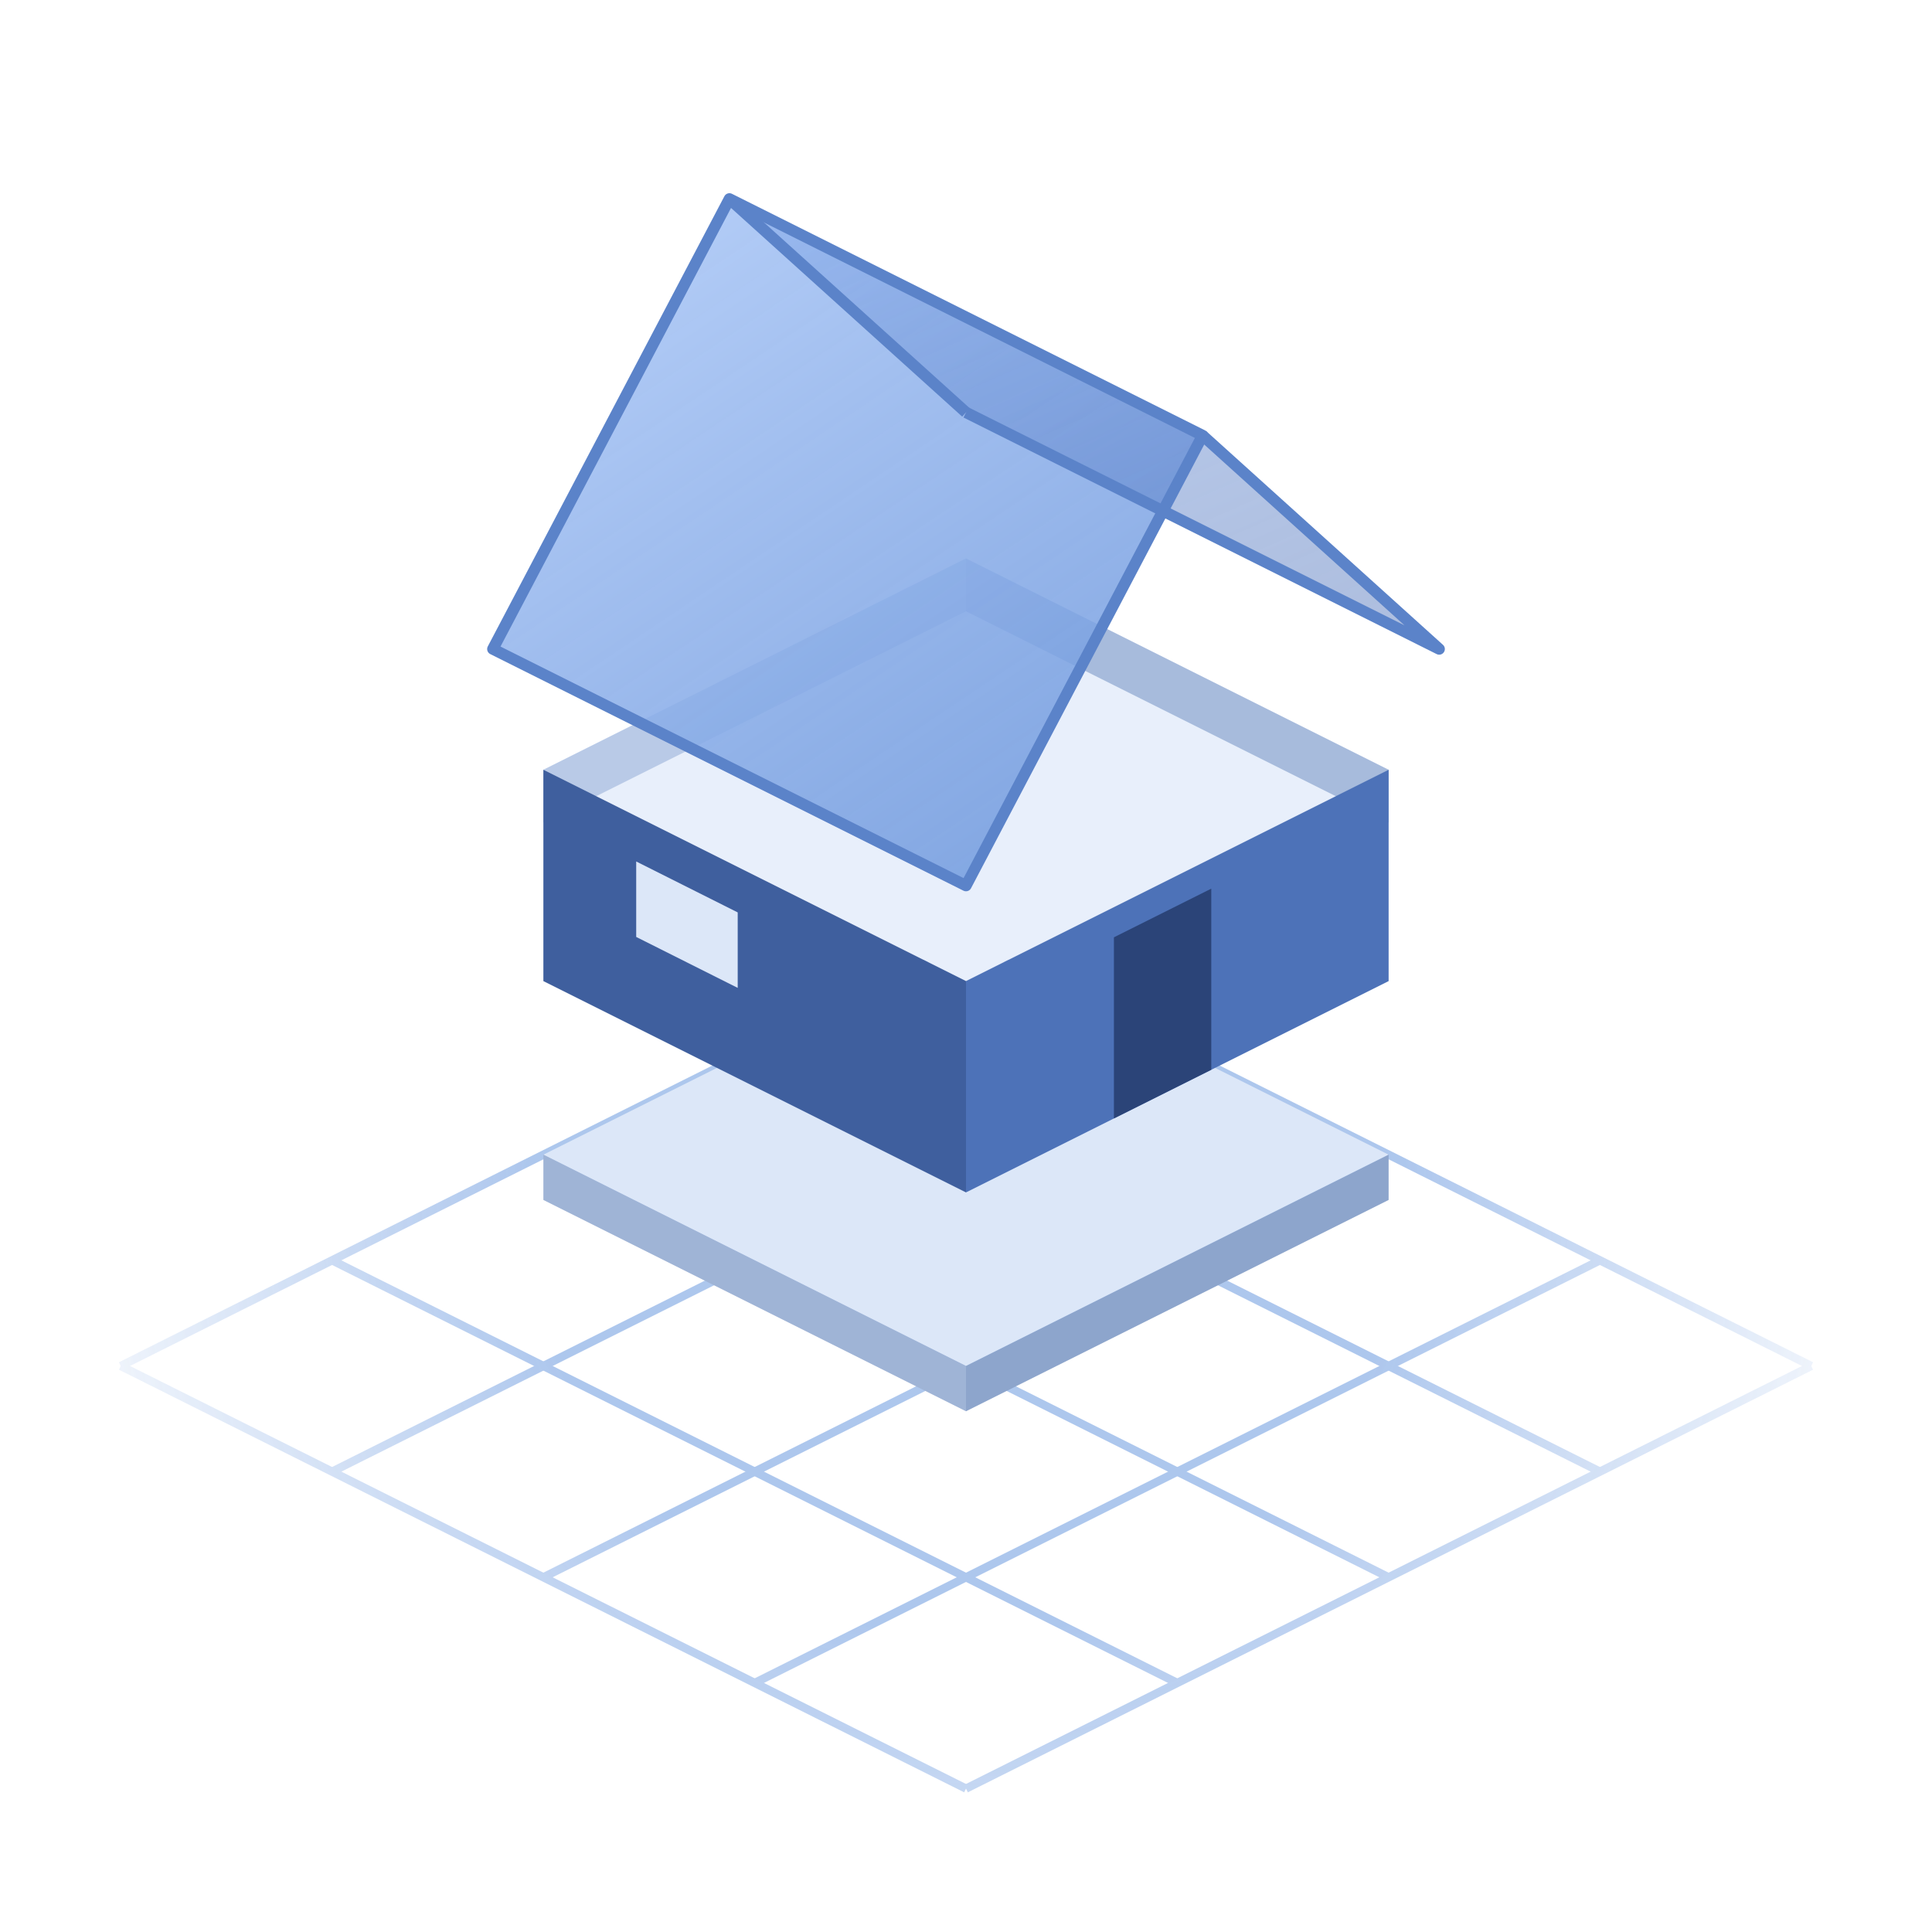
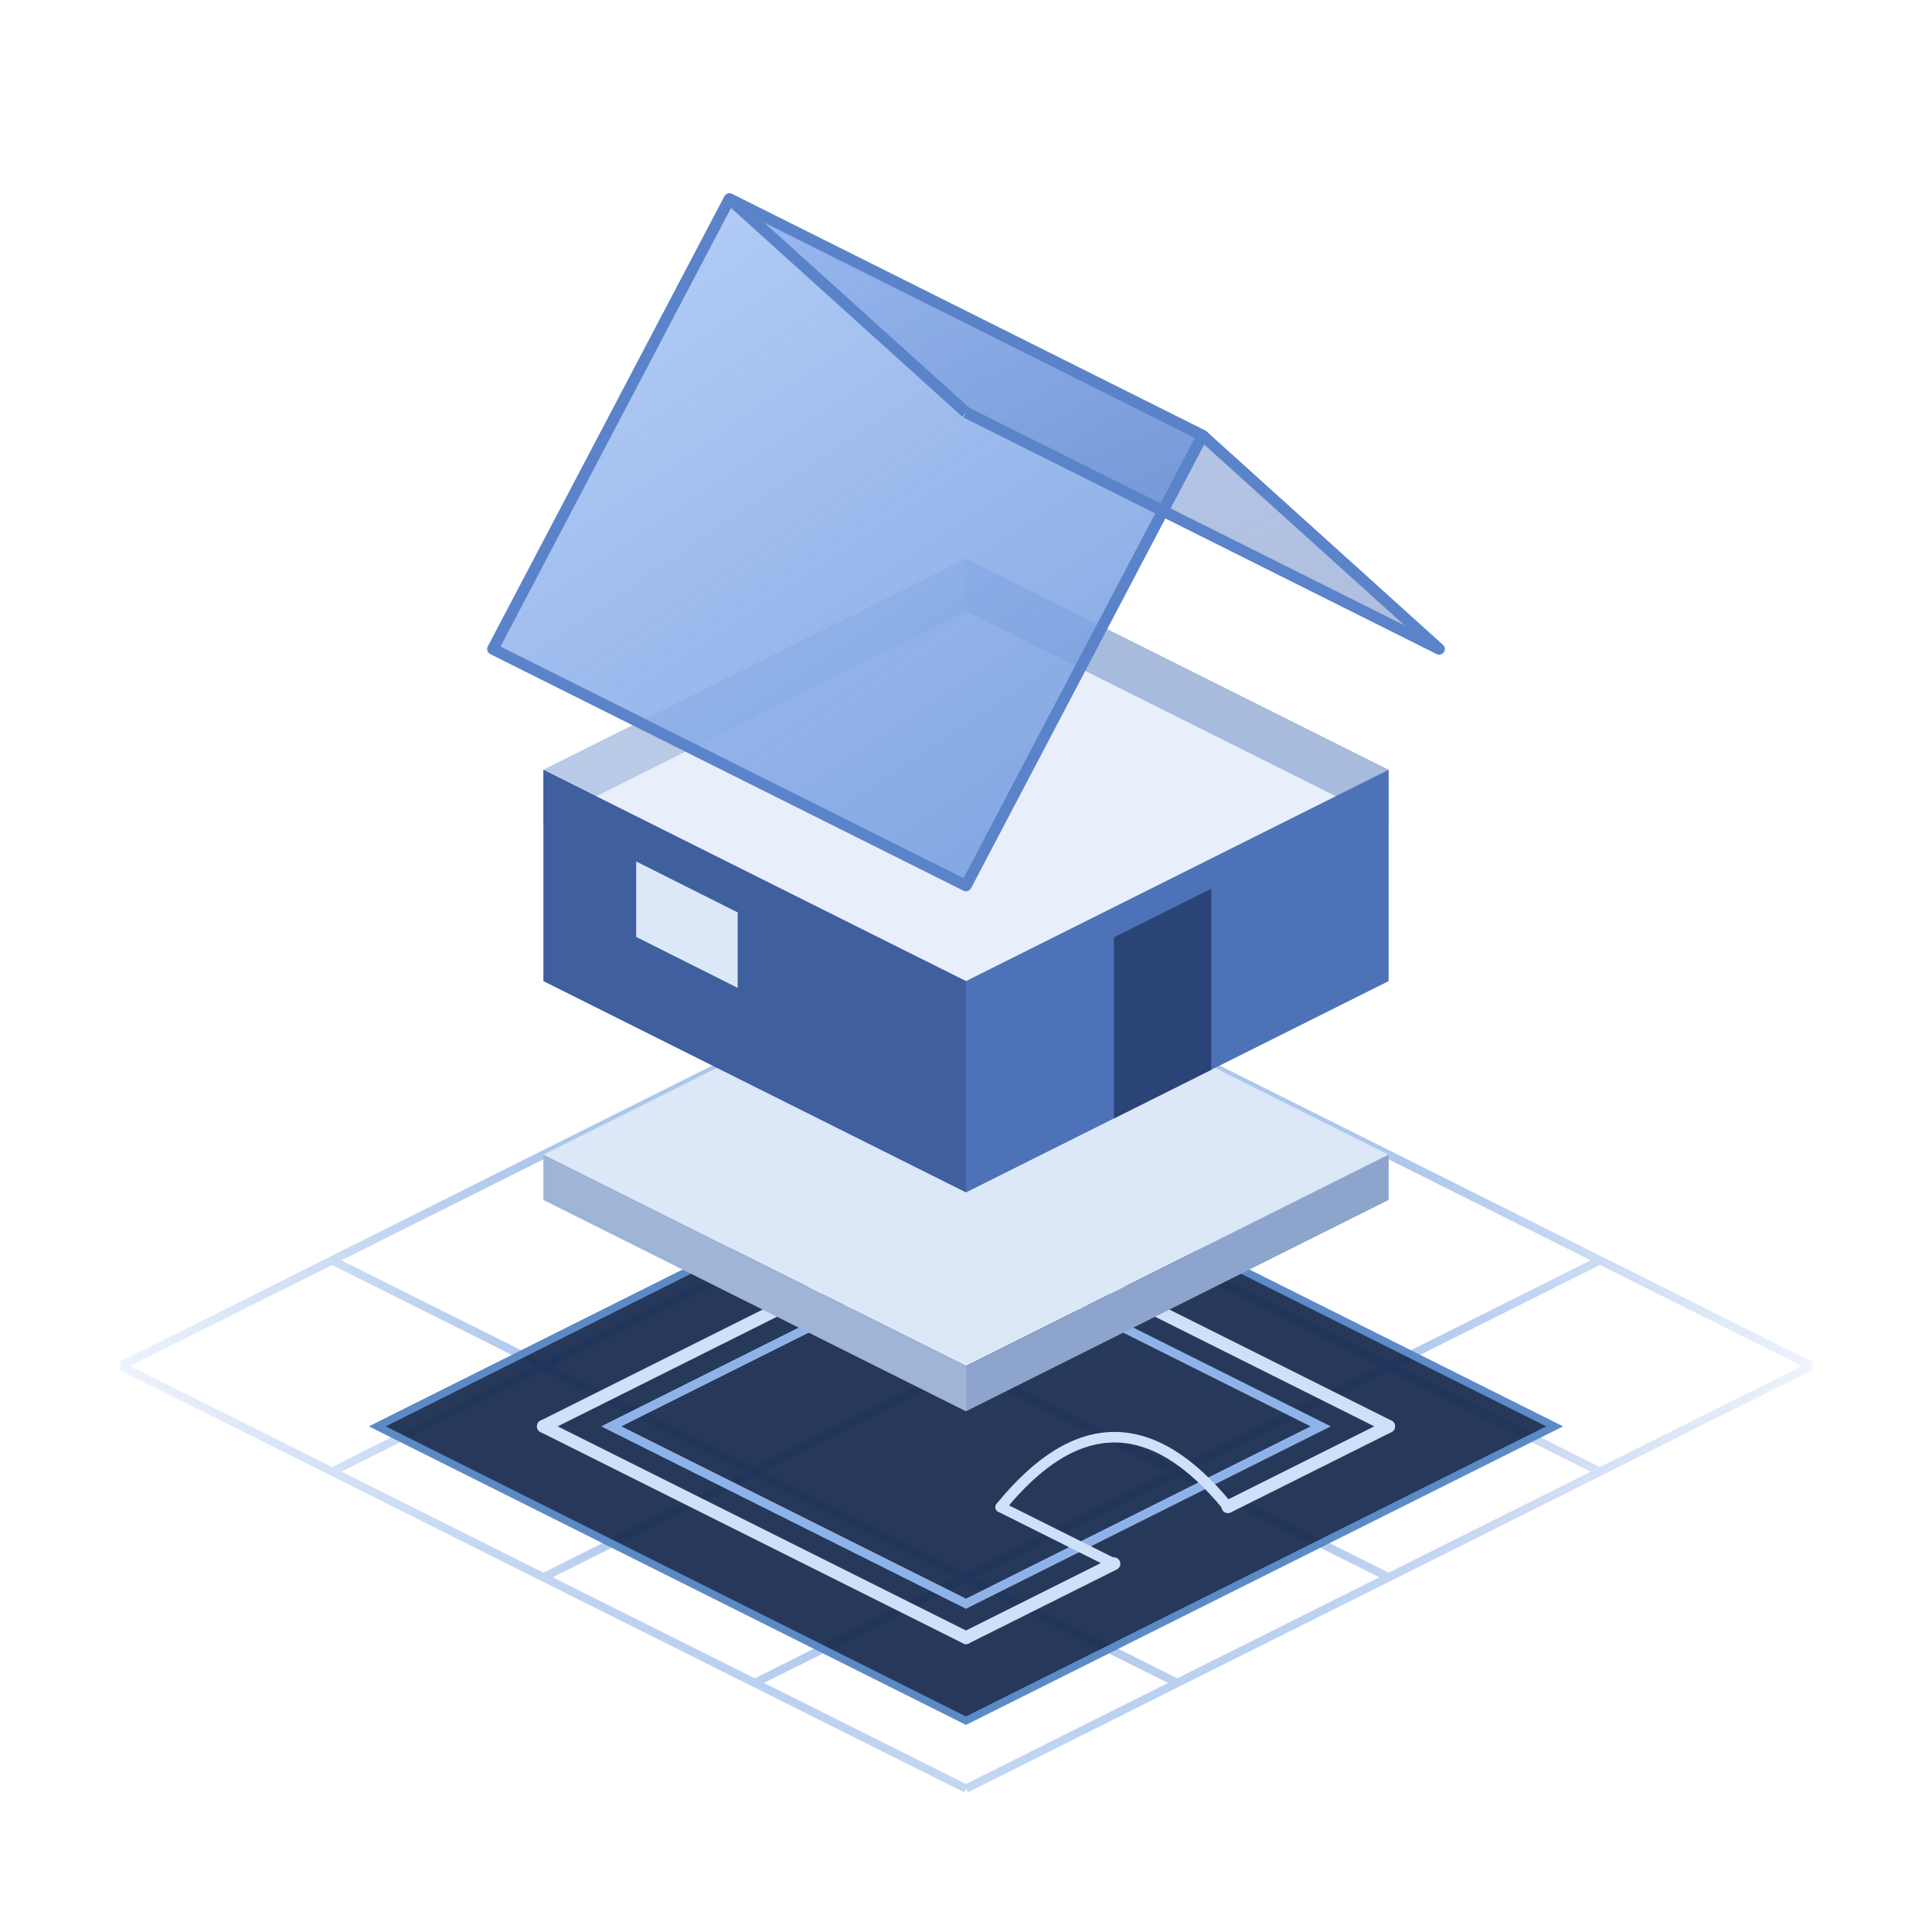
<svg xmlns="http://www.w3.org/2000/svg" width="512" height="512" viewBox="0 0 512 512" role="img" aria-label="ThePrints3D">
  <defs>
    <linearGradient id="roofFront" x1="0.1" y1="0" x2="0.8" y2="1">
      <stop offset="0" stop-color="#b3cdf8" stop-opacity=".94" />
      <stop offset="1" stop-color="#6d97dd" stop-opacity=".84" />
    </linearGradient>
    <linearGradient id="roofBack" x1="0.1" y1="0" x2="0.8" y2="1">
      <stop offset="0" stop-color="#84a9e9" stop-opacity=".52" />
      <stop offset="1" stop-color="#3f66b4" stop-opacity=".42" />
    </linearGradient>
    <radialGradient id="gridFalloff" cx="0.5" cy="0.62" r="0.5">
      <stop offset="0.45" stop-color="#fff" stop-opacity="1" />
      <stop offset="1" stop-color="#fff" stop-opacity="0" />
    </radialGradient>
    <mask id="gridMask">
      <rect width="512" height="512" fill="url(#gridFalloff)" />
    </mask>
  </defs>
  <g mask="url(#gridMask)" stroke="#9fbdea" stroke-width="2.2" fill="none" opacity=".85">
    <path d="M144 306 L368 418" />
    <path d="M200 278 L424 390" />
    <path d="M88 334 L312 446" />
    <path d="M256 250 L480 362" />
    <path d="M32 362 L256 474" />
    <path d="M368 306 L144 418" />
    <path d="M312 278 L88 390" />
    <path d="M424 334 L200 446" />
    <path d="M256 250 L32 362" />
    <path d="M480 362 L256 474" />
  </g>
+   <path d="M100 378 L256 456 L412 378 L256 300 Z" fill="#14294c" fill-opacity=".92" stroke="#5b8ac7" stroke-width="2" />
+   <g stroke="#cfe0fa" stroke-width="3.4" fill="none" stroke-linecap="round">
+     <path d="M144 378 L256 322" />
+     <path d="M256 322 L368 378" />
+     <path d="M144 378 L256 434" />
+     <path d="M256 434 L295.2 414.4" />
+     <path d="M325.4 399.3 L368 378" />
+   </g>
+   <g stroke="#8fb3e8" stroke-width="2.4" fill="none">
+     <path d="M162 378 L256 331 L350 378 L256 425 Z" />
+   </g>
+   <g stroke="#cfe0fa" stroke-width="2.8" fill="none" stroke-linecap="round">
+     <path d="M295.2 414.4 L265.2 399.4" />
+     <path d="M265.2 399.4 Q295.3 362.4 325.4 399.3" />
+   </g>
  <path d="M144 306 L256 362 L368 306 L256 250 Z" fill="#dce7f8" />
  <path d="M144 306 L256 362 L256 374 L144 318 Z" fill="#9fb4d6" />
  <path d="M256 362 L368 306 L368 318 L256 374 Z" fill="#8da5cc" />
  <path d="M144 204 L256 260 L368 204 L256 148 Z" fill="#e8effb" />
  <path d="M144 204 L256 148 L256 162 L144 218 Z" fill="#b9cae7" />
  <path d="M256 148 L368 204 L368 218 L256 162 Z" fill="#a7bbdc" />
  <path d="M144 204 L256 260 L256 316 L144 260 Z" fill="#3f5f9e" />
  <path d="M256 260 L368 204 L368 260 L256 316 Z" fill="#4d72b8" />
  <path d="M168.6 228.3 L195.5 241.8 L195.5 261.8 L168.6 248.3 Z" fill="#dce7f8" />
  <path d="M295.2 248.4 L321 235.5 L321 283.5 L295.2 296.4 Z" fill="#2b4478" />
  <path d="M130.6 172 L256 234.7 L318.7 115.4 L193.3 52.7 Z" fill="url(#roofFront)" />
  <path d="M256 109.3 L381.4 172 L318.7 115.4 L193.3 52.7 Z" fill="url(#roofBack)" />
  <g stroke="#5b83c9" stroke-width="3" fill="none" stroke-linejoin="round">
    <path d="M130.6 172 L256 234.7 L318.7 115.4 L193.3 52.7 Z" />
    <path d="M256 109.3 L381.4 172 L318.7 115.4" />
    <path d="M256 109.3 L193.3 52.7" />
  </g>
</svg>
